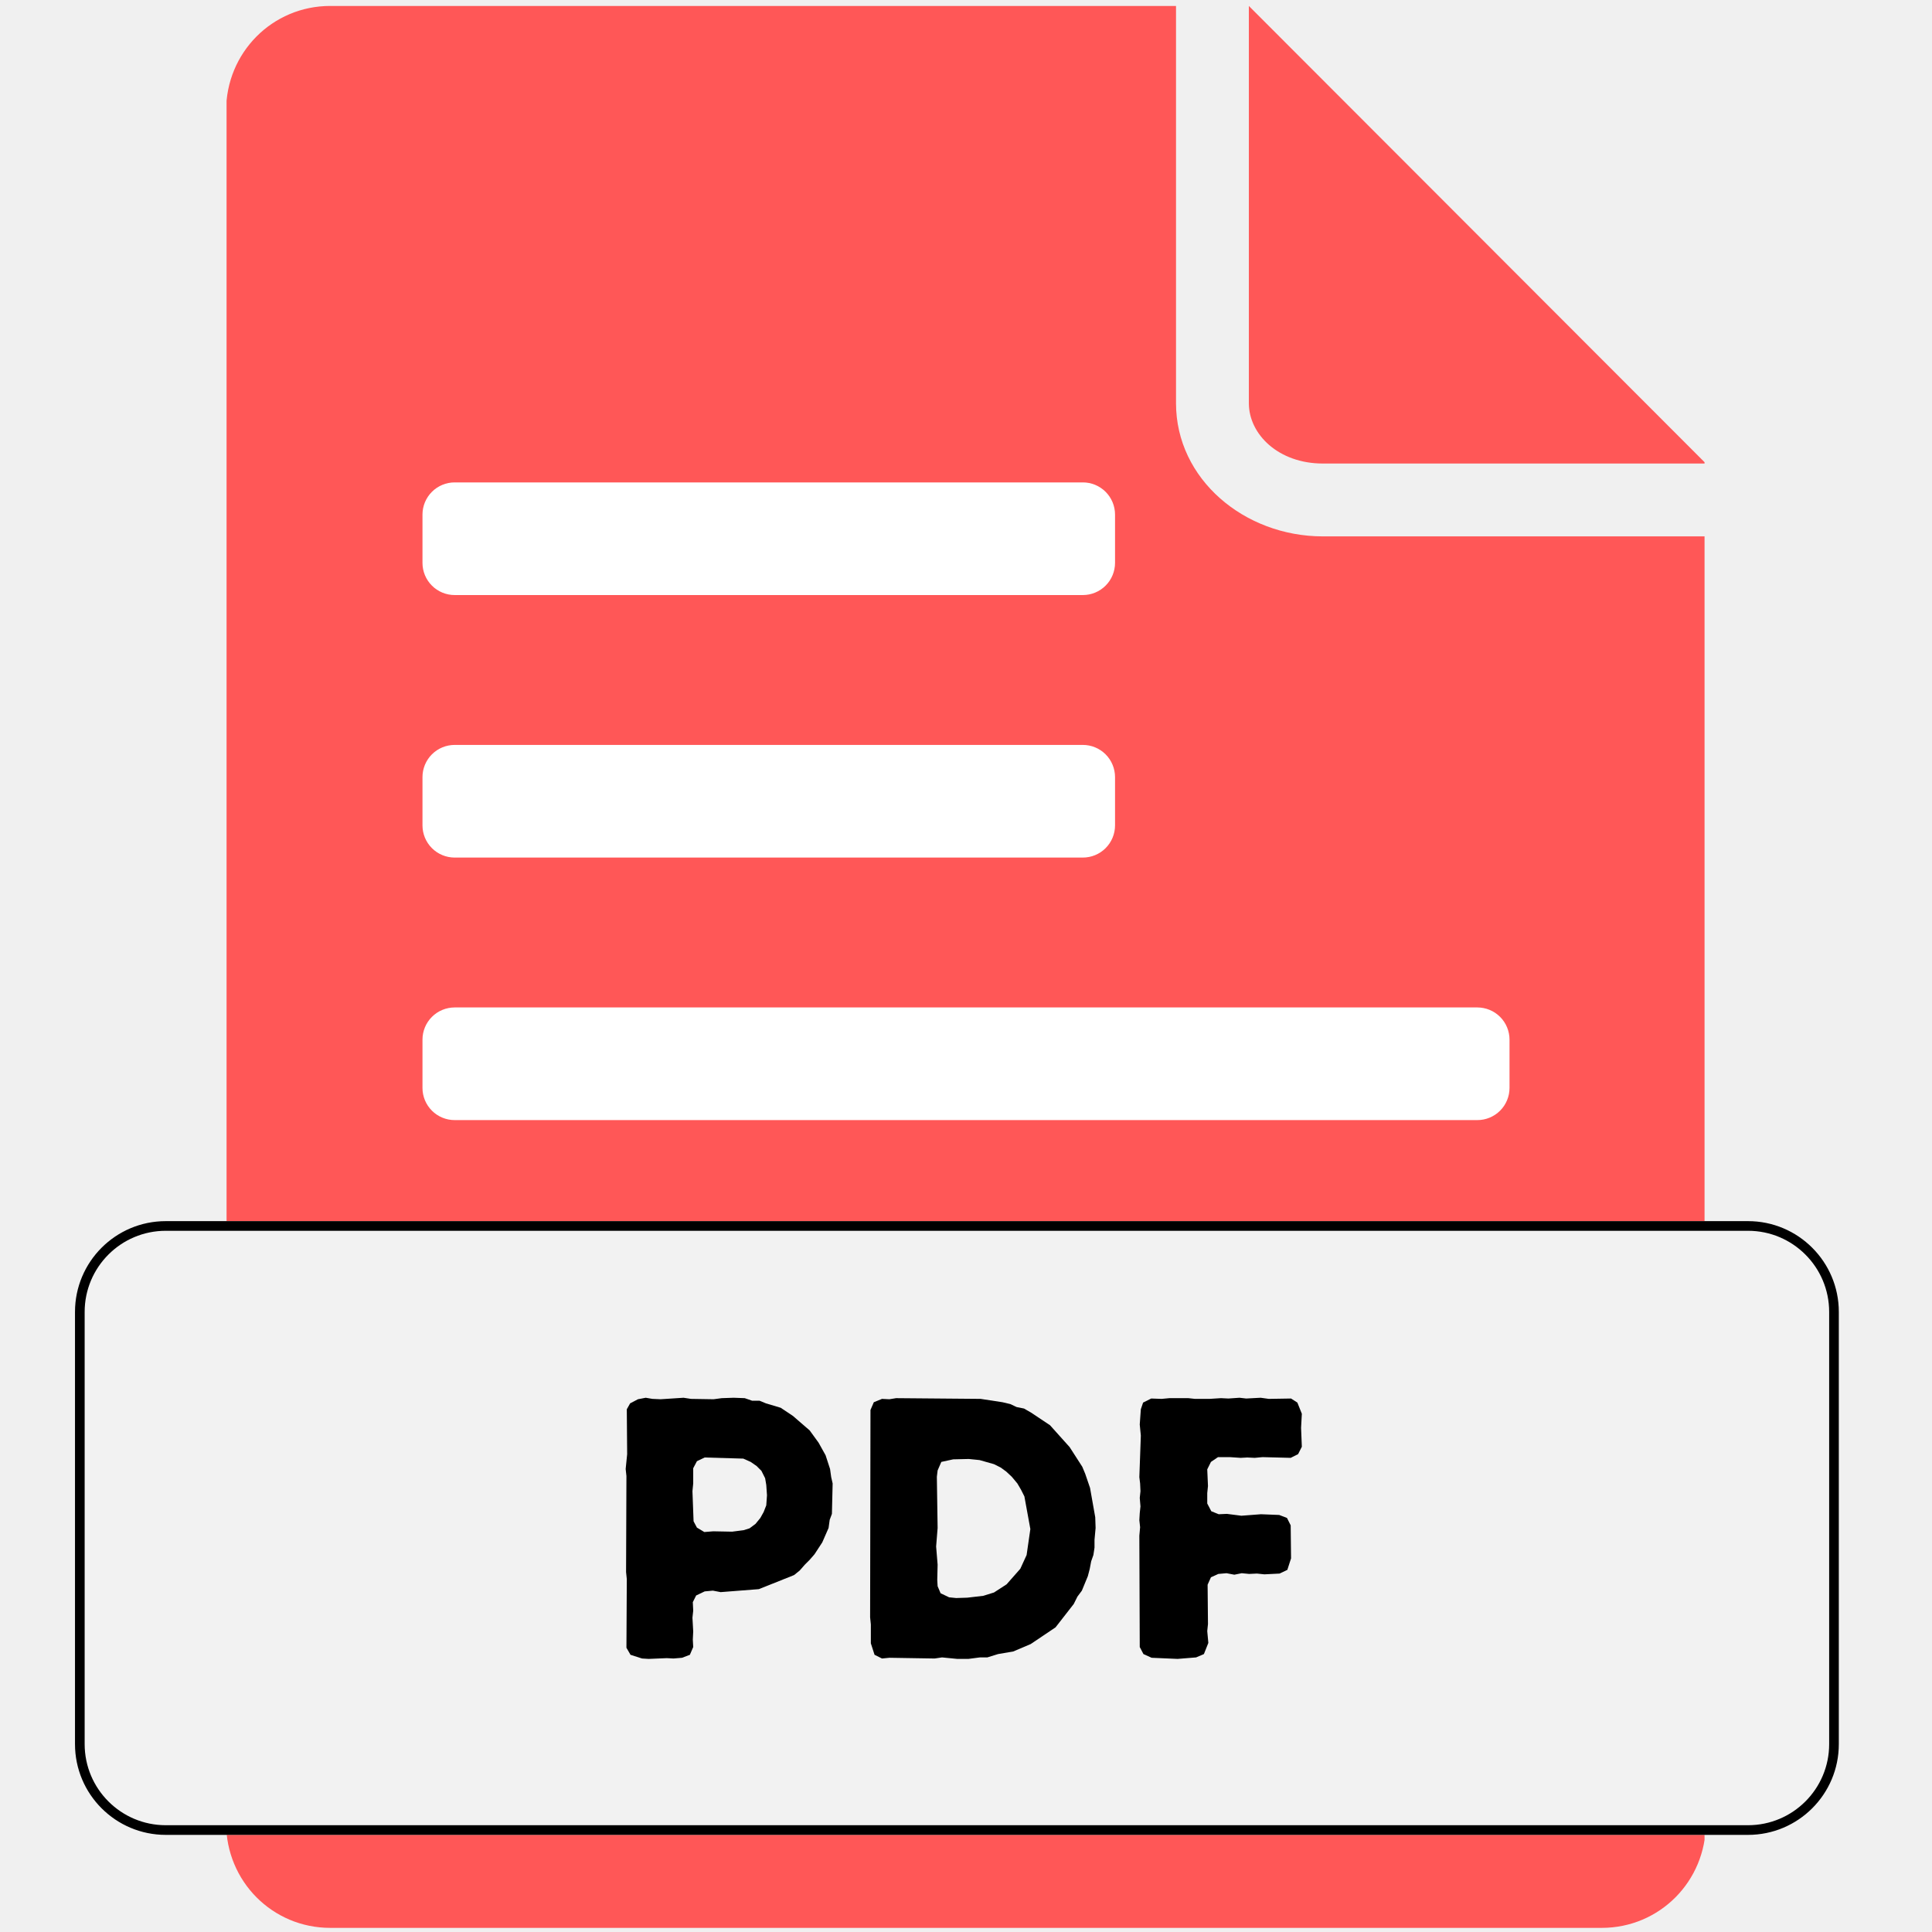
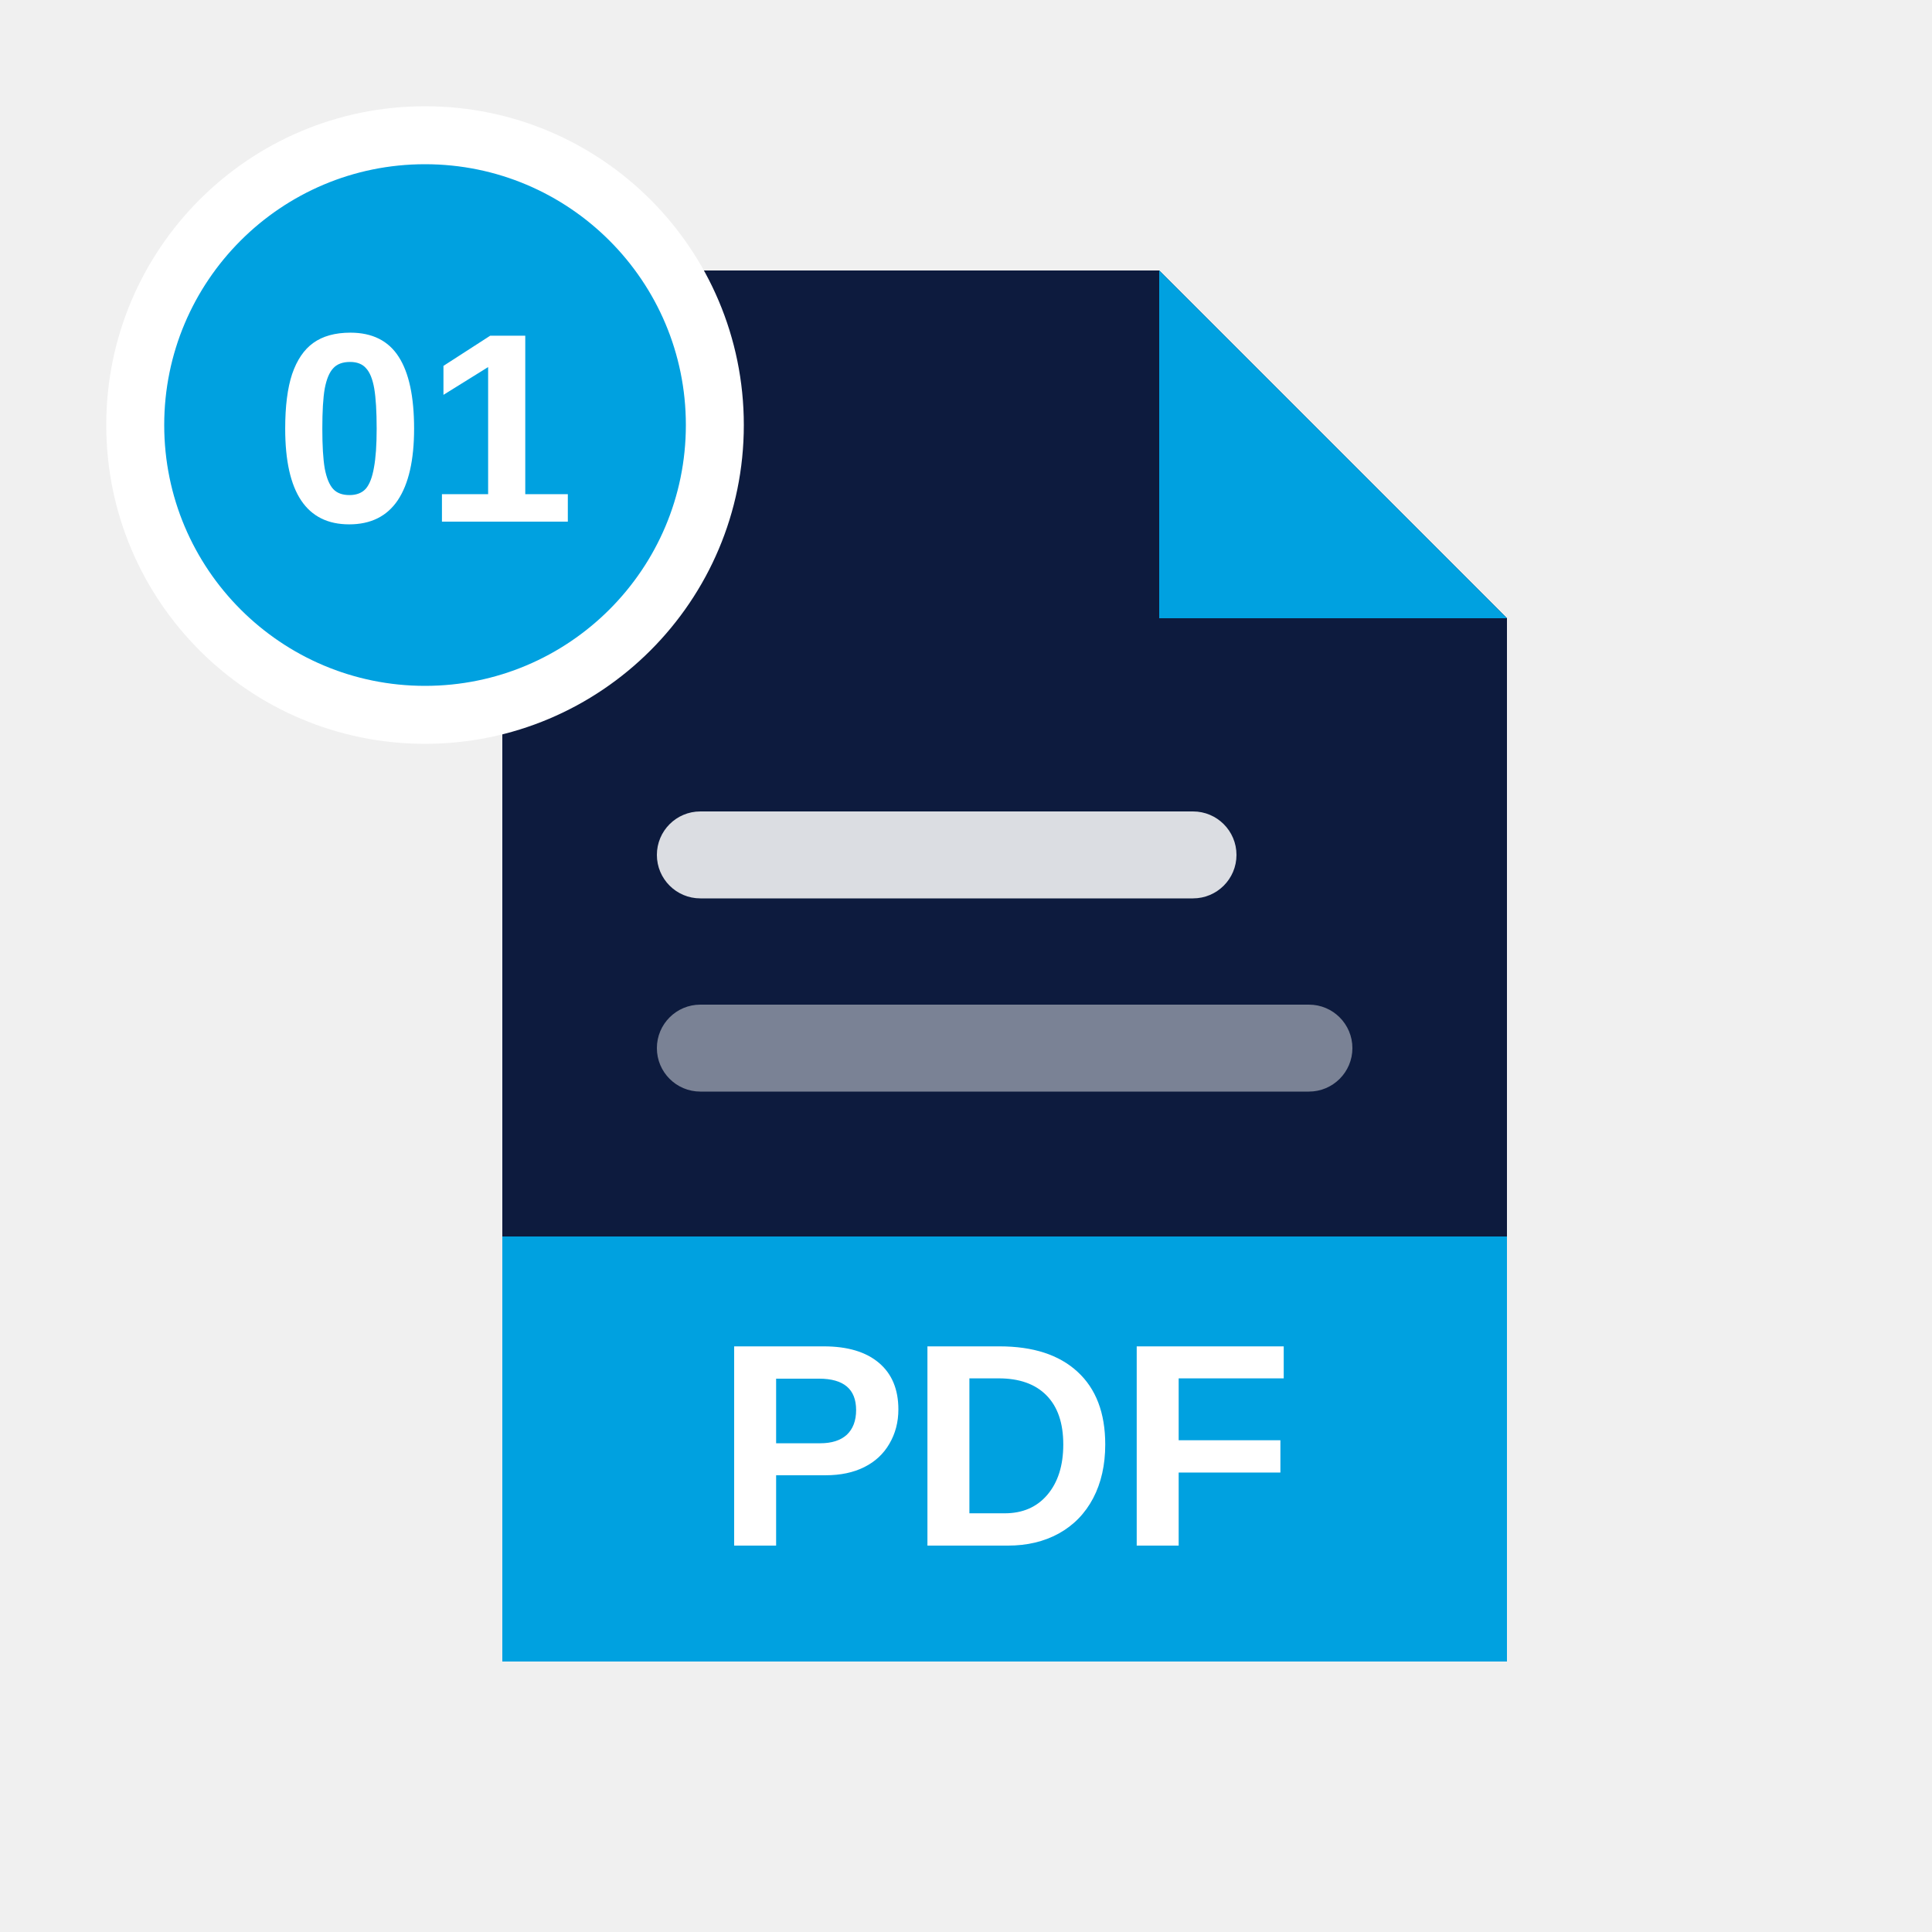
- <svg xmlns="http://www.w3.org/2000/svg" width="1000" zoomAndPan="magnify" viewBox="0 0 750 750" height="1000" preserveAspectRatio="xMidYMid meet" version="1.0">
-   <defs>
-     <g />
-     <clipPath id="dc37cd6afc">
-       <path d="M 87.953 2 L 661.703 2 L 661.703 749 L 87.953 749 Z M 87.953 2 " clip-rule="nonzero" />
-     </clipPath>
-     <clipPath id="8a1c9b8382">
-       <path d="M 29.113 474.043 L 714 474.043 L 714 712.301 L 29.113 712.301 Z M 29.113 474.043 " clip-rule="nonzero" />
-     </clipPath>
-     <clipPath id="3c450433ef">
-       <path d="M 64.363 474.043 L 678.586 474.043 C 698.055 474.043 713.836 489.828 713.836 509.293 L 713.836 677.051 C 713.836 696.52 698.055 712.301 678.586 712.301 L 64.363 712.301 C 44.895 712.301 29.113 696.52 29.113 677.051 L 29.113 509.293 C 29.113 489.828 44.895 474.043 64.363 474.043 Z M 64.363 474.043 " clip-rule="nonzero" />
-     </clipPath>
-     <clipPath id="4322e09f8a">
-       <path d="M 29.113 474.043 L 713.863 474.043 L 713.863 712.543 L 29.113 712.543 Z M 29.113 474.043 " clip-rule="nonzero" />
-     </clipPath>
-     <clipPath id="0739bada1e">
-       <path d="M 64.363 474.043 L 678.578 474.043 C 698.043 474.043 713.828 489.828 713.828 509.293 L 713.828 677.051 C 713.828 696.516 698.043 712.297 678.578 712.297 L 64.363 712.297 C 44.895 712.297 29.113 696.516 29.113 677.051 L 29.113 509.293 C 29.113 489.828 44.895 474.043 64.363 474.043 Z M 64.363 474.043 " clip-rule="nonzero" />
-     </clipPath>
-   </defs>
-   <g clip-path="url(#dc37cd6afc)">
-     <path fill="#ff5757" d="M 128.211 2.309 C 105.703 2.309 87.777 20.453 87.777 42.961 L 87.777 707.746 C 87.777 730.258 105.703 748.398 128.211 748.398 L 621.789 748.398 C 644.297 748.398 662.219 730.258 662.219 707.746 L 662.219 208.223 L 513.527 208.223 C 483.082 208.223 456.527 186.016 456.527 156.523 L 456.527 2.312 L 128.215 2.312 Z M 484.805 2.309 L 484.805 156.52 C 484.805 168.641 496.344 179.941 513.527 179.941 L 662.219 179.941 L 484.801 2.305 Z M 484.805 2.309 " fill-opacity="1" fill-rule="nonzero" />
-   </g>
-   <path fill="#ffffff" d="M 176.5 187.27 L 420.359 187.27 C 421.18 187.27 421.992 187.348 422.797 187.508 C 423.602 187.668 424.383 187.906 425.141 188.219 C 425.898 188.535 426.621 188.918 427.301 189.375 C 427.984 189.828 428.613 190.348 429.195 190.926 C 429.773 191.508 430.293 192.137 430.75 192.82 C 431.203 193.504 431.59 194.223 431.902 194.98 C 432.215 195.738 432.453 196.52 432.613 197.324 C 432.773 198.129 432.855 198.941 432.855 199.762 L 432.855 218.504 C 432.855 219.324 432.773 220.137 432.613 220.941 C 432.453 221.746 432.215 222.527 431.902 223.285 C 431.59 224.043 431.203 224.762 430.75 225.445 C 430.293 226.125 429.773 226.758 429.195 227.336 C 428.613 227.918 427.984 228.438 427.301 228.891 C 426.621 229.348 425.898 229.73 425.141 230.047 C 424.383 230.359 423.602 230.598 422.797 230.758 C 421.992 230.918 421.18 230.996 420.359 230.996 L 176.5 230.996 C 175.68 230.996 174.867 230.918 174.062 230.758 C 173.258 230.598 172.477 230.359 171.719 230.047 C 170.961 229.73 170.242 229.348 169.559 228.891 C 168.879 228.438 168.246 227.918 167.668 227.336 C 167.086 226.758 166.57 226.125 166.113 225.445 C 165.656 224.762 165.273 224.043 164.957 223.285 C 164.645 222.527 164.406 221.746 164.246 220.941 C 164.086 220.137 164.008 219.324 164.008 218.504 L 164.008 199.762 C 164.008 198.941 164.086 198.129 164.246 197.324 C 164.406 196.52 164.645 195.738 164.957 194.98 C 165.273 194.223 165.656 193.504 166.113 192.82 C 166.57 192.137 167.086 191.508 167.668 190.926 C 168.246 190.348 168.879 189.828 169.559 189.375 C 170.242 188.918 170.961 188.535 171.719 188.219 C 172.477 187.906 173.258 187.668 174.062 187.508 C 174.867 187.348 175.68 187.27 176.5 187.27 Z M 176.5 187.27 " fill-opacity="1" fill-rule="nonzero" />
-   <path fill="#ffffff" d="M 176.5 391.09 L 573.5 391.09 C 574.32 391.09 575.133 391.172 575.938 391.332 C 576.742 391.492 577.523 391.727 578.281 392.043 C 579.039 392.355 579.758 392.742 580.438 393.195 C 581.121 393.652 581.754 394.172 582.332 394.75 C 582.914 395.332 583.43 395.961 583.887 396.645 C 584.344 397.324 584.727 398.047 585.039 398.805 C 585.355 399.562 585.59 400.344 585.75 401.148 C 585.91 401.953 585.992 402.766 585.992 403.586 L 585.992 422.328 C 585.992 423.148 585.91 423.961 585.75 424.766 C 585.59 425.57 585.355 426.352 585.039 427.109 C 584.727 427.867 584.34 428.586 583.887 429.27 C 583.43 429.949 582.914 430.582 582.332 431.16 C 581.754 431.742 581.121 432.258 580.438 432.715 C 579.758 433.172 579.039 433.555 578.281 433.867 C 577.523 434.184 576.742 434.418 575.938 434.578 C 575.133 434.738 574.32 434.82 573.5 434.82 L 176.5 434.82 C 175.68 434.82 174.867 434.738 174.062 434.578 C 173.258 434.418 172.477 434.184 171.719 433.867 C 170.961 433.555 170.242 433.172 169.559 432.715 C 168.879 432.258 168.246 431.742 167.668 431.16 C 167.086 430.582 166.57 429.949 166.113 429.27 C 165.656 428.586 165.273 427.867 164.957 427.109 C 164.645 426.352 164.406 425.57 164.246 424.766 C 164.086 423.961 164.008 423.148 164.008 422.328 L 164.008 403.586 C 164.008 402.766 164.086 401.953 164.246 401.148 C 164.406 400.344 164.645 399.562 164.957 398.805 C 165.273 398.047 165.656 397.324 166.113 396.645 C 166.57 395.961 167.086 395.332 167.668 394.75 C 168.246 394.172 168.879 393.652 169.559 393.195 C 170.242 392.742 170.961 392.355 171.719 392.043 C 172.477 391.727 173.258 391.492 174.062 391.332 C 174.867 391.172 175.68 391.09 176.5 391.09 Z M 176.5 391.09 " fill-opacity="1" fill-rule="nonzero" />
-   <path fill="#ffffff" d="M 176.5 289.176 L 420.359 289.176 C 421.18 289.176 421.992 289.258 422.797 289.418 C 423.602 289.578 424.383 289.812 425.141 290.129 C 425.898 290.441 426.621 290.824 427.301 291.281 C 427.984 291.738 428.613 292.254 429.195 292.836 C 429.773 293.414 430.293 294.047 430.75 294.73 C 431.203 295.41 431.59 296.129 431.902 296.887 C 432.215 297.645 432.453 298.426 432.613 299.23 C 432.773 300.035 432.855 300.848 432.855 301.668 L 432.855 320.41 C 432.855 321.23 432.773 322.043 432.613 322.848 C 432.453 323.652 432.215 324.434 431.902 325.191 C 431.59 325.949 431.203 326.672 430.75 327.352 C 430.293 328.035 429.773 328.664 429.195 329.246 C 428.613 329.824 427.984 330.344 427.301 330.801 C 426.621 331.254 425.898 331.641 425.141 331.953 C 424.383 332.27 423.602 332.504 422.797 332.664 C 421.992 332.824 421.18 332.906 420.359 332.906 L 176.5 332.906 C 175.68 332.906 174.867 332.824 174.062 332.664 C 173.258 332.504 172.477 332.27 171.719 331.953 C 170.961 331.641 170.242 331.254 169.559 330.801 C 168.879 330.344 168.246 329.824 167.668 329.246 C 167.086 328.664 166.57 328.035 166.113 327.352 C 165.656 326.672 165.273 325.949 164.957 325.191 C 164.645 324.434 164.406 323.652 164.246 322.848 C 164.086 322.043 164.008 321.23 164.008 320.41 L 164.008 301.668 C 164.008 300.848 164.086 300.035 164.246 299.23 C 164.406 298.426 164.645 297.645 164.957 296.887 C 165.273 296.129 165.656 295.41 166.113 294.73 C 166.57 294.047 167.086 293.414 167.668 292.836 C 168.246 292.254 168.879 291.738 169.559 291.281 C 170.242 290.824 170.961 290.441 171.719 290.129 C 172.477 289.812 173.258 289.578 174.062 289.418 C 174.867 289.258 175.68 289.176 176.5 289.176 Z M 176.5 289.176 " fill-opacity="1" fill-rule="nonzero" />
-   <path fill="#ffffff" d="M 176.5 493 L 573.5 493 C 574.32 493 575.133 493.078 575.938 493.238 C 576.742 493.398 577.523 493.637 578.281 493.949 C 579.039 494.266 579.758 494.648 580.438 495.105 C 581.121 495.562 581.754 496.078 582.332 496.66 C 582.914 497.238 583.43 497.871 583.887 498.551 C 584.344 499.234 584.727 499.953 585.039 500.711 C 585.355 501.469 585.59 502.25 585.75 503.055 C 585.91 503.859 585.992 504.672 585.992 505.492 L 585.992 524.234 C 585.992 525.055 585.91 525.867 585.75 526.672 C 585.59 527.477 585.355 528.258 585.039 529.016 C 584.727 529.773 584.34 530.492 583.887 531.176 C 583.43 531.859 582.914 532.488 582.332 533.07 C 581.754 533.648 581.121 534.168 580.438 534.621 C 579.758 535.078 579.039 535.465 578.281 535.777 C 577.523 536.09 576.742 536.328 575.938 536.488 C 575.133 536.648 574.32 536.727 573.5 536.727 L 176.5 536.727 C 175.68 536.727 174.867 536.648 174.062 536.488 C 173.258 536.328 172.477 536.09 171.719 535.777 C 170.961 535.465 170.242 535.078 169.559 534.621 C 168.879 534.168 168.246 533.648 167.668 533.07 C 167.086 532.488 166.57 531.859 166.113 531.176 C 165.656 530.492 165.273 529.773 164.957 529.016 C 164.645 528.258 164.406 527.477 164.246 526.672 C 164.086 525.867 164.008 525.055 164.008 524.234 L 164.008 505.492 C 164.008 504.672 164.086 503.859 164.246 503.055 C 164.406 502.25 164.645 501.469 164.957 500.711 C 165.273 499.953 165.656 499.234 166.113 498.551 C 166.57 497.871 167.086 497.238 167.668 496.66 C 168.246 496.078 168.879 495.562 169.559 495.105 C 170.242 494.648 170.961 494.266 171.719 493.949 C 172.477 493.637 173.258 493.398 174.062 493.238 C 174.867 493.078 175.68 493 176.5 493 Z M 176.5 493 " fill-opacity="1" fill-rule="nonzero" />
-   <path fill="#ffffff" d="M 176.5 594.906 L 573.5 594.906 C 574.32 594.906 575.133 594.988 575.938 595.148 C 576.742 595.309 577.523 595.543 578.281 595.859 C 579.039 596.172 579.758 596.559 580.438 597.012 C 581.121 597.469 581.754 597.988 582.332 598.566 C 582.914 599.148 583.43 599.777 583.887 600.461 C 584.344 601.141 584.727 601.863 585.039 602.621 C 585.355 603.379 585.59 604.16 585.75 604.965 C 585.91 605.766 585.992 606.578 585.992 607.398 L 585.992 626.145 C 585.992 626.965 585.91 627.777 585.75 628.582 C 585.59 629.383 585.355 630.164 585.039 630.922 C 584.727 631.68 584.34 632.402 583.887 633.082 C 583.43 633.766 582.914 634.398 582.332 634.977 C 581.754 635.559 581.121 636.074 580.438 636.531 C 579.758 636.984 579.039 637.371 578.281 637.684 C 577.523 638 576.742 638.234 575.938 638.395 C 575.133 638.555 574.32 638.637 573.5 638.637 L 176.5 638.637 C 175.68 638.637 174.867 638.555 174.062 638.395 C 173.258 638.234 172.477 638 171.719 637.684 C 170.961 637.371 170.242 636.984 169.559 636.531 C 168.879 636.074 168.246 635.559 167.668 634.977 C 167.086 634.398 166.57 633.766 166.113 633.082 C 165.656 632.402 165.273 631.68 164.957 630.922 C 164.645 630.164 164.406 629.383 164.246 628.582 C 164.086 627.777 164.008 626.965 164.008 626.145 L 164.008 607.398 C 164.008 606.578 164.086 605.766 164.246 604.965 C 164.406 604.16 164.645 603.379 164.957 602.621 C 165.273 601.863 165.656 601.141 166.113 600.461 C 166.57 599.777 167.086 599.148 167.668 598.566 C 168.246 597.988 168.879 597.469 169.559 597.012 C 170.242 596.559 170.961 596.172 171.719 595.859 C 172.477 595.543 173.258 595.309 174.062 595.148 C 174.867 594.988 175.68 594.906 176.5 594.906 Z M 176.5 594.906 " fill-opacity="1" fill-rule="nonzero" />
-   <g clip-path="url(#8a1c9b8382)">
-     <g clip-path="url(#3c450433ef)">
-       <path fill="#f2f2f2" d="M 29.113 474.043 L 714.102 474.043 L 714.102 712.301 L 29.113 712.301 Z M 29.113 474.043 " fill-opacity="1" fill-rule="nonzero" />
-     </g>
-   </g>
-   <g clip-path="url(#4322e09f8a)">
-     <g clip-path="url(#0739bada1e)">
-       <path stroke-linecap="butt" transform="matrix(0.75, 0, 0, 0.75, 29.11232, 474.0449)" fill="none" stroke-linejoin="miter" d="M 47.001 -0.003 L 865.954 -0.003 C 891.908 -0.003 912.954 21.044 912.954 46.997 L 912.954 270.675 C 912.954 296.628 891.908 317.669 865.954 317.669 L 47.001 317.669 C 21.043 317.669 0.001 296.628 0.001 270.675 L 0.001 46.997 C 0.001 21.044 21.043 -0.003 47.001 -0.003 Z M 47.001 -0.003 " stroke="#000000" stroke-width="10" stroke-opacity="1" stroke-miterlimit="4" />
-     </g>
-   </g>
-   <g fill="#000000" fill-opacity="1">
-     <g transform="translate(232.5261, 643.5448)">
-       <g>
-         <path d="M 19.297 0.438 L 16.703 0.281 L 12.234 -1.156 L 10.656 -3.891 L 10.797 -30.531 L 10.516 -33.266 L 10.656 -70.547 L 10.359 -73.281 L 10.938 -79.047 L 10.797 -96.469 L 12.094 -98.766 L 15.125 -100.359 L 18.141 -100.938 L 20.734 -100.5 L 23.906 -100.359 L 32.828 -100.938 L 35.703 -100.5 L 44.484 -100.359 L 47.656 -100.781 L 52.266 -100.938 L 56.578 -100.781 L 59.469 -99.781 L 62.344 -99.781 L 64.797 -98.766 L 70.547 -97.047 L 75.297 -93.875 L 81.781 -88.266 L 85.234 -83.516 L 87.969 -78.609 L 89.703 -73.281 L 90.141 -70.125 L 90.703 -67.672 L 90.422 -55.859 L 89.562 -53.562 L 89.125 -50.391 L 86.672 -44.781 L 83.656 -40.172 L 81.781 -38.016 L 79.906 -36.141 L 77.891 -33.844 L 75.734 -32.109 L 62.062 -26.641 L 47.234 -25.484 L 44.203 -26.062 L 41.031 -25.766 L 37.719 -24.188 L 36.422 -21.594 L 36.578 -18.281 L 36.281 -15.547 L 36.578 -10.219 L 36.422 -7.062 L 36.578 -4.172 L 35.281 -1.156 L 32.25 0 L 28.938 0.281 L 26.344 0.141 Z M 40.891 -48.812 L 44.344 -49.094 L 51.688 -48.953 L 56.156 -49.531 L 58.453 -50.25 L 60.766 -51.984 L 62.641 -54.281 L 63.922 -56.578 L 64.938 -59.172 L 65.219 -63.062 L 64.938 -67.094 L 64.5 -69.688 L 63.062 -72.562 L 61.188 -74.438 L 58.891 -76.031 L 56.016 -77.312 L 41.031 -77.75 L 38.016 -76.312 L 36.578 -73.578 L 36.578 -67.672 L 36.281 -64.656 L 36.719 -52.984 L 38.016 -50.531 Z M 40.891 -48.812 " />
-       </g>
-     </g>
-   </g>
-   <g fill="#000000" fill-opacity="1">
-     <g transform="translate(327.2626, 643.5448)">
-       <g>
-         <path d="M 44.344 0.438 L 38.438 -0.141 L 35.562 0.281 L 18 0 L 15.125 0.281 L 12.234 -1.156 L 10.797 -5.609 L 10.797 -12.953 L 10.516 -15.688 L 10.656 -96.188 L 11.953 -99.203 L 15.125 -100.5 L 18 -100.359 L 20.594 -100.781 L 53.422 -100.5 L 61.906 -99.203 L 64.938 -98.484 L 67.391 -97.328 L 70.266 -96.75 L 73 -95.172 L 80.344 -90.281 L 87.969 -81.781 L 92.875 -74.156 L 94.016 -71.422 L 95.891 -65.938 L 97.906 -54.562 L 98.047 -50.391 L 97.625 -45.781 L 97.625 -42.766 L 97.188 -39.891 L 96.328 -37.438 L 95.75 -34.406 L 95.031 -31.672 L 92.719 -26.062 L 91 -23.75 L 89.562 -20.875 L 82.5 -11.812 L 72.859 -5.328 L 66.094 -2.453 L 60.188 -1.438 L 56.016 -0.141 L 53.125 -0.141 L 48.672 0.438 Z M 43.922 -23.188 L 48.234 -23.328 L 54.422 -24.047 L 58.609 -25.344 L 63.5 -28.516 L 68.828 -34.562 L 71.266 -39.891 L 72.719 -49.969 L 70.406 -62.641 L 69.109 -65.219 L 67.672 -67.672 L 65.516 -70.266 L 63.359 -72.281 L 61.188 -73.859 L 58.609 -75.156 L 52.984 -76.75 L 48.812 -77.172 L 42.766 -77.031 L 38.156 -76.031 L 36.719 -72.719 L 36.422 -70.266 L 36.719 -50.391 L 36.141 -43.188 L 36.719 -36.141 L 36.578 -30.234 L 36.719 -27.781 L 37.875 -25.047 L 41.172 -23.469 Z M 43.922 -23.188 " />
-       </g>
-     </g>
-   </g>
-   <g fill="#000000" fill-opacity="1">
-     <g transform="translate(431.9336, 643.5448)">
-       <g>
-         <path d="M 10.516 -4.172 L 10.359 -47.375 L 10.656 -50.688 L 10.359 -53.422 L 10.516 -56.156 L 10.797 -58.75 L 10.516 -62.062 L 10.797 -64.656 L 10.656 -67.672 L 10.359 -70.125 L 10.938 -86.25 L 10.516 -90.562 L 10.938 -96.469 L 11.812 -99.062 L 14.969 -100.641 L 19 -100.5 L 22.031 -100.781 L 29.375 -100.781 L 31.969 -100.5 L 37.578 -100.5 L 42.047 -100.781 L 44.922 -100.641 L 49.25 -100.938 L 51.828 -100.641 L 57.453 -100.938 L 60.625 -100.5 L 69.25 -100.641 L 71.703 -99.062 L 73.438 -94.734 L 73.141 -89.266 L 73.438 -81.922 L 71.984 -79.047 L 69.109 -77.609 L 58.172 -77.891 L 55.141 -77.609 L 52.266 -77.75 L 49.672 -77.609 L 45.5 -77.891 L 40.891 -77.891 L 38.156 -76.031 L 36.719 -73.141 L 37 -66.672 L 36.719 -63.922 L 36.719 -59.891 L 38.297 -56.875 L 41.172 -55.719 L 44.344 -55.859 L 49.969 -55.141 L 57.594 -55.719 L 64.656 -55.438 L 67.672 -54.281 L 69.109 -51.406 L 69.25 -38.594 L 67.812 -34.125 L 64.797 -32.688 L 58.891 -32.391 L 56.016 -32.688 L 52.984 -32.547 L 50.109 -32.828 L 47.234 -32.25 L 44.203 -32.828 L 41.031 -32.547 L 38.156 -31.25 L 36.859 -28.359 L 37 -13.109 L 36.719 -10.359 L 37.141 -5.766 L 35.422 -1.438 L 32.391 -0.141 L 25.203 0.438 L 15.125 0 L 11.953 -1.438 Z M 10.516 -4.172 " />
-       </g>
-     </g>
-   </g>
+ <svg xmlns="http://www.w3.org/2000/svg" viewBox="0 0 100 100">
+   <path d="M26,14 H60 L78,32 V86 H26 Z" fill="#0D1B3E" />
+   <path d="M60,14 V32 H78 Z" fill="#00A1E0" />
+   <rect x="34" y="42" width="30" height="4.5" rx="2.25" fill="#FFFFFF" opacity="0.85" />
+   <rect x="34" y="52" width="36" height="4.5" rx="2.25" fill="#FFFFFF" opacity="0.45" />
+   <rect x="26" y="64" width="52" height="22" fill="#00A1E0" />
+   <text x="52" y="80" text-anchor="middle" font-family="Arial, Helvetica, sans-serif" font-weight="700" font-size="15" fill="#FFFFFF">PDF</text>
+   <circle cx="22" cy="22" r="15" fill="#00A1E0" stroke="#FFFFFF" stroke-width="3" />
+   <text x="22" y="27" text-anchor="middle" font-family="Arial, Helvetica, sans-serif" font-weight="700" font-size="14" fill="#FFFFFF">01</text>
</svg>
